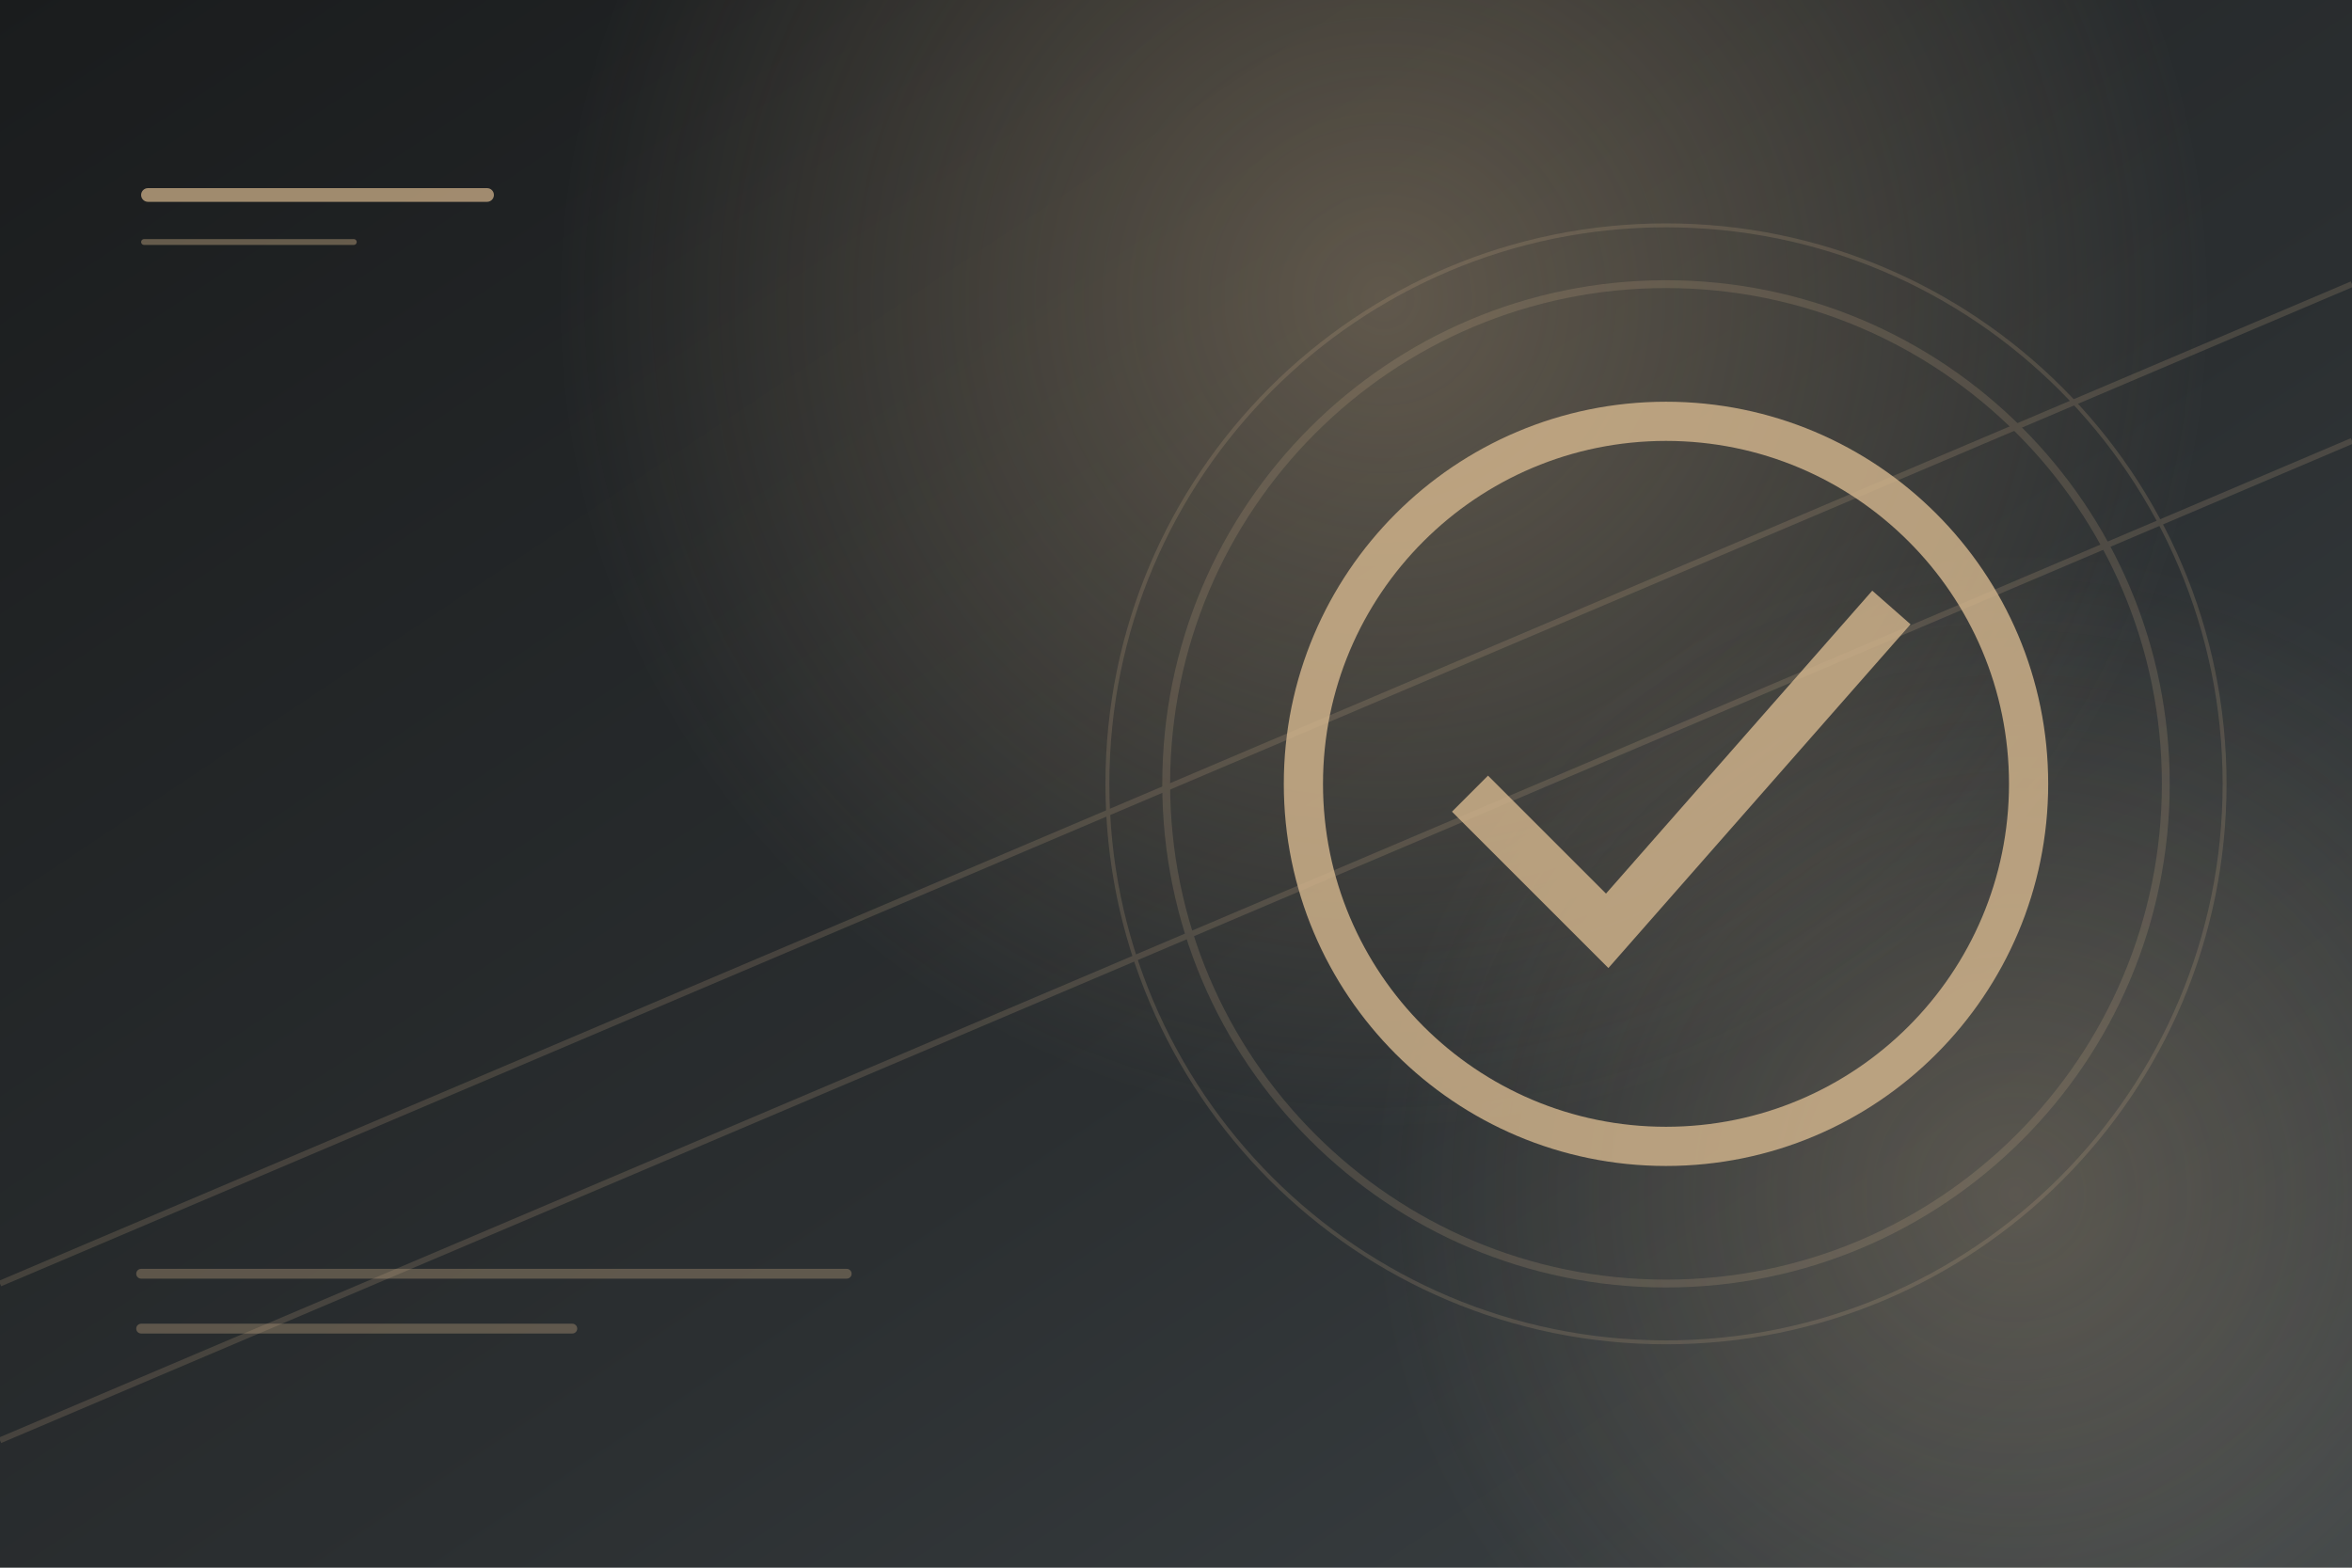
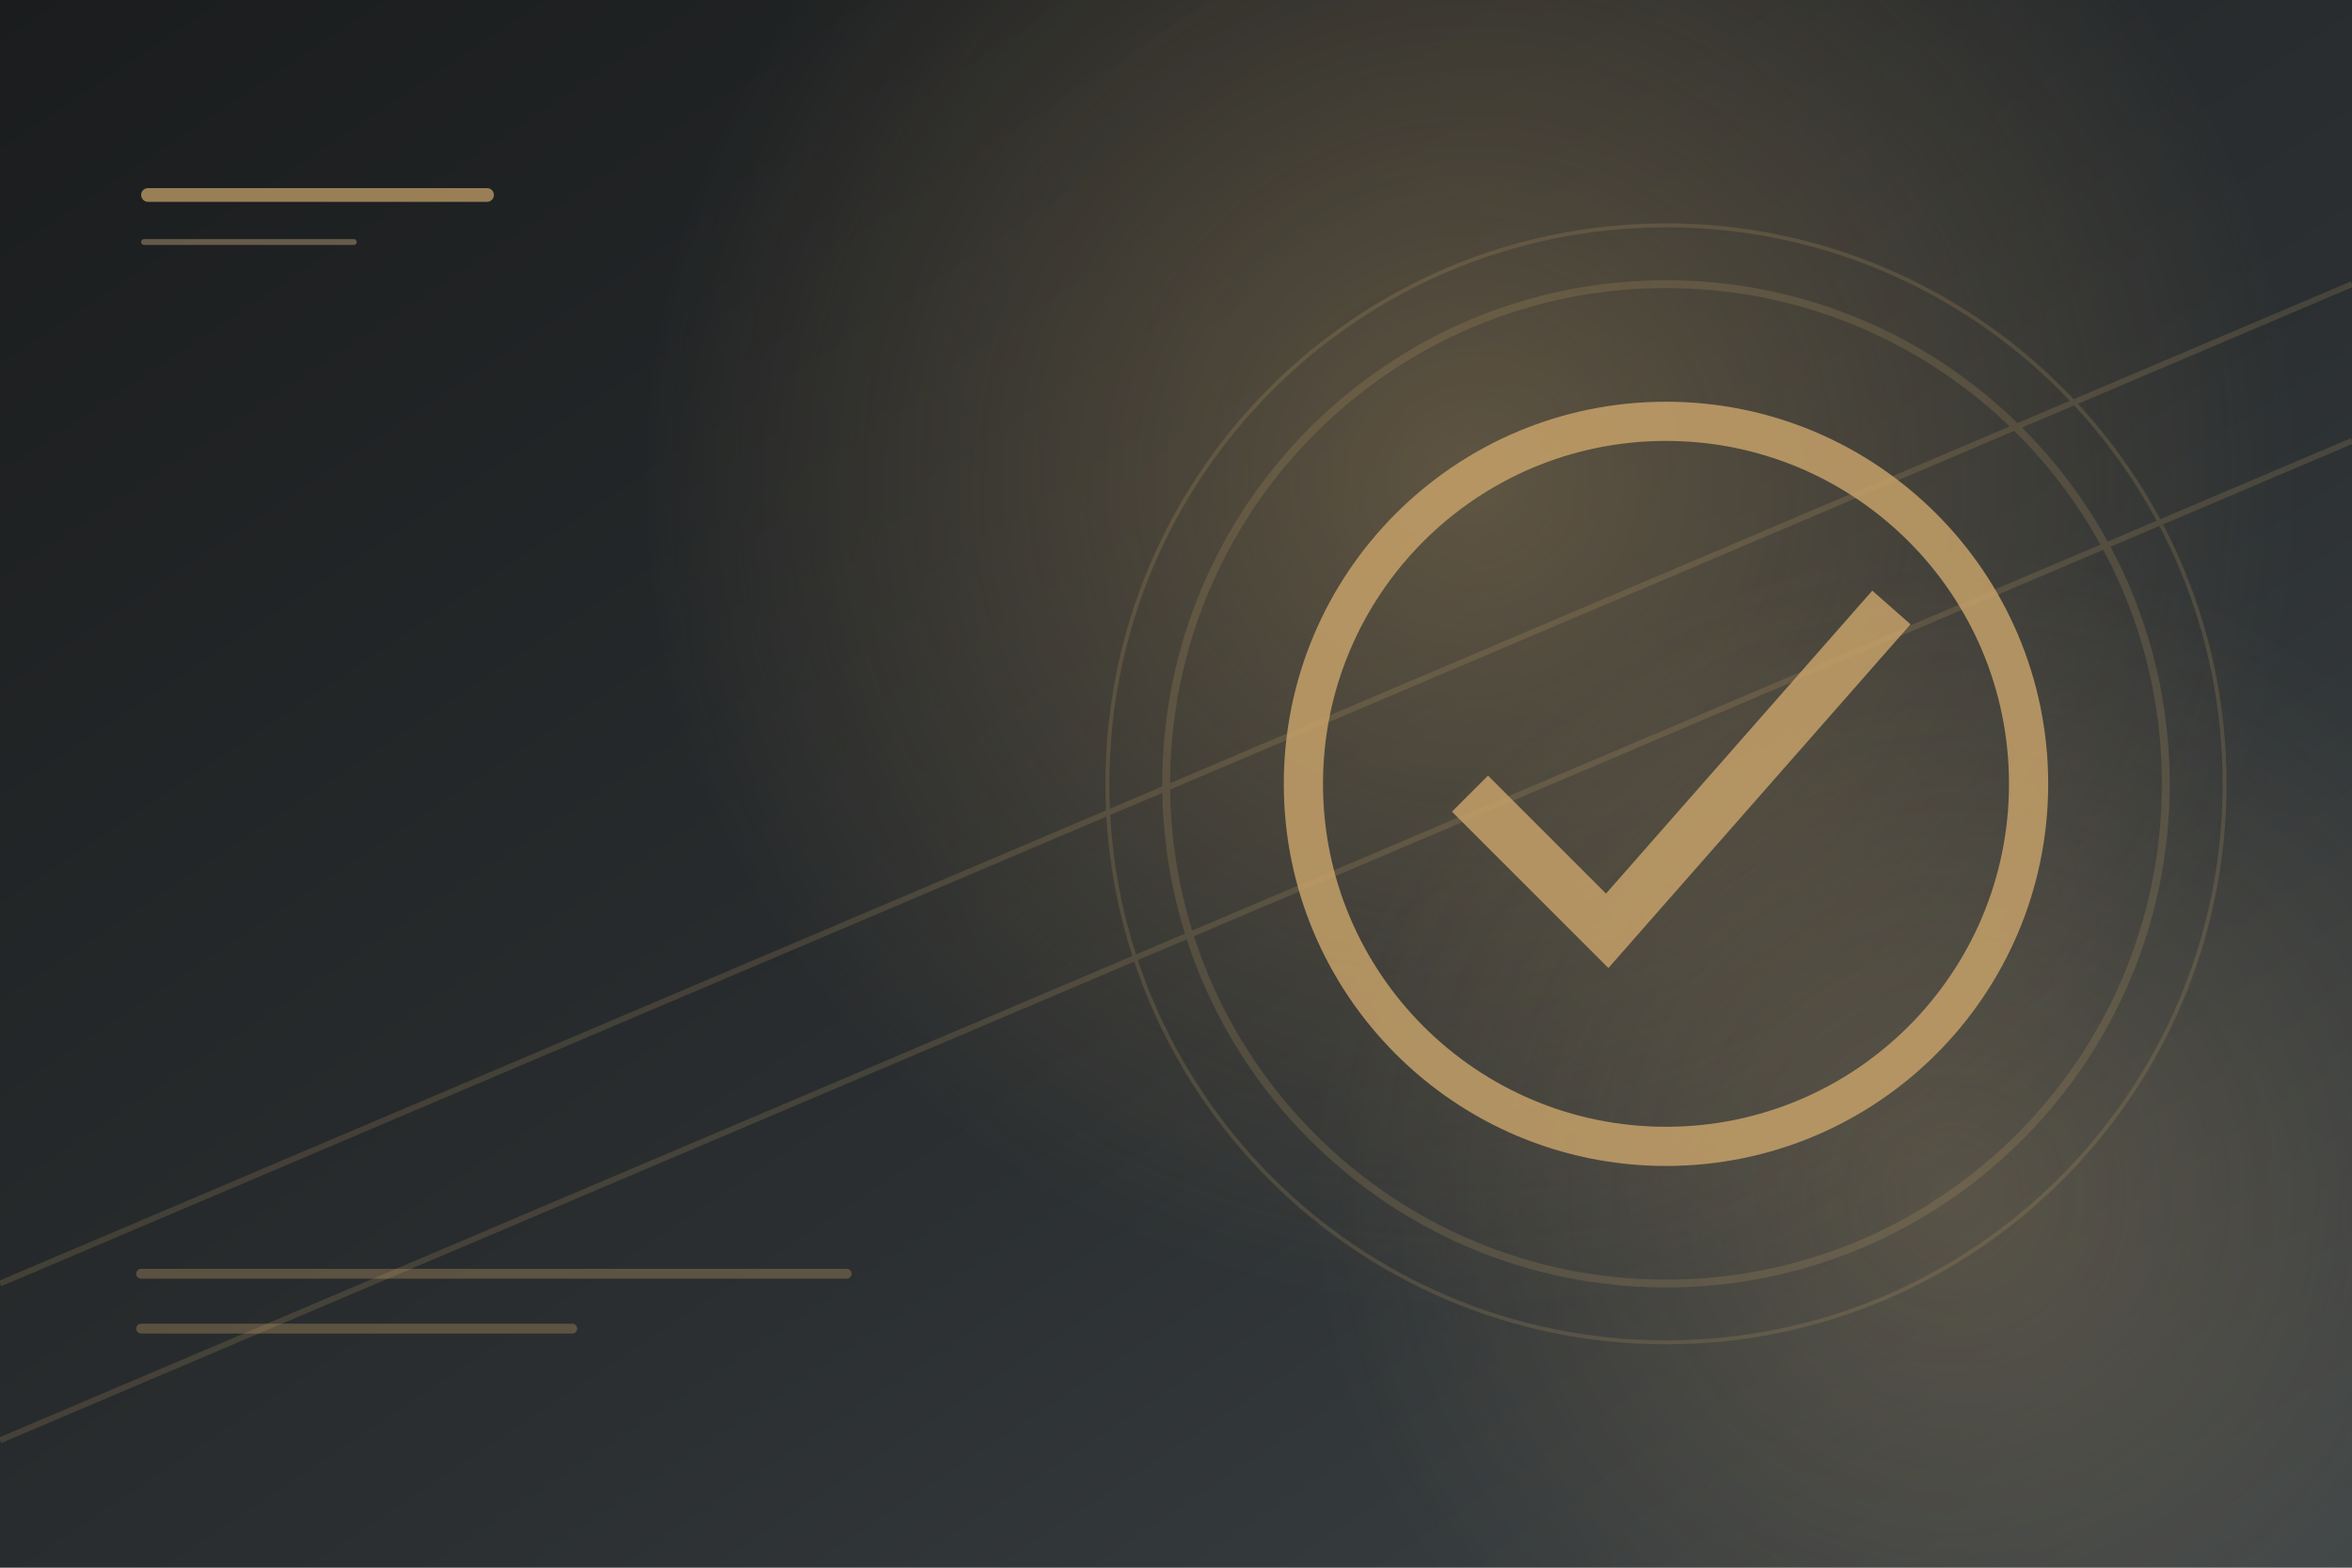
<svg xmlns="http://www.w3.org/2000/svg" width="1200" height="800" viewBox="0 0 1200 800" preserveAspectRatio="xMidYMid meet" role="img" aria-labelledby="title desc">
  <defs>
    <linearGradient id="bg" x1="0" y1="0" x2="1" y2="1">
      <stop stop-color="#1a1c1d" />
      <stop offset=".58" stop-color="#2b2f31" />
      <stop offset="1" stop-color="#3e4447" />
    </linearGradient>
    <radialGradient id="glow">
-       <stop stop-color="#d2b48c" stop-opacity=".34" />
-       <stop offset="1" stop-color="#d2b48c" stop-opacity="0" />
+       <stop stop-color="#c9a46a" stop-opacity=".34" />
+       <stop offset="1" stop-color="#c9a46a" stop-opacity="0" />
    </radialGradient>
  </defs>
  <rect width="1200" height="800" fill="url(#bg)" />
-   <circle cx="706" cy="154" r="420" fill="url(#glow)" />
-   <circle cx="1029" cy="610" r="330" fill="url(#glow)" opacity=".7" />
-   <g fill="none" stroke="#d2b48c" opacity=".18">
+   <circle cx="750" cy="245" r="420" fill="url(#glow)" />
+   <circle cx="998" cy="610" r="330" fill="url(#glow)" opacity=".7" />
+   <g fill="none" stroke="#c9a46a" opacity=".18">
    <path d="M0 655 1200 145M0 735 1200 225" stroke-width="3" />
    <circle cx="850" cy="400" r="255" stroke-width="4" />
    <circle cx="850" cy="400" r="285" stroke-width="2" />
  </g>
-   <g color="#d2b48c" opacity=".82">
+   <g color="#c9a46a" opacity=".82">
    <circle cx="850" cy="400" r="185" fill="none" stroke="currentColor" stroke-width="20" />
    <path d="m750 405 70 70 145-165" fill="none" stroke="currentColor" stroke-width="26" />
  </g>
-   <rect x="72" y="96" width="180" height="7" rx="3.5" fill="#d2b48c" opacity=".72" />
+   <rect x="72" y="96" width="180" height="7" rx="3.5" fill="#c9a46a" opacity=".72" />
  <rect x="72" y="122" width="110" height="3" rx="1.5" fill="#d2b48c" opacity=".4" />
-   <path d="M72 650h360M72 678h220" stroke="#d2b48c" stroke-width="5" stroke-linecap="round" opacity=".32" />
+   <path d="M72 650h360M72 678h220" stroke="#c9a46a" stroke-width="5" stroke-linecap="round" opacity=".32" />
</svg>
